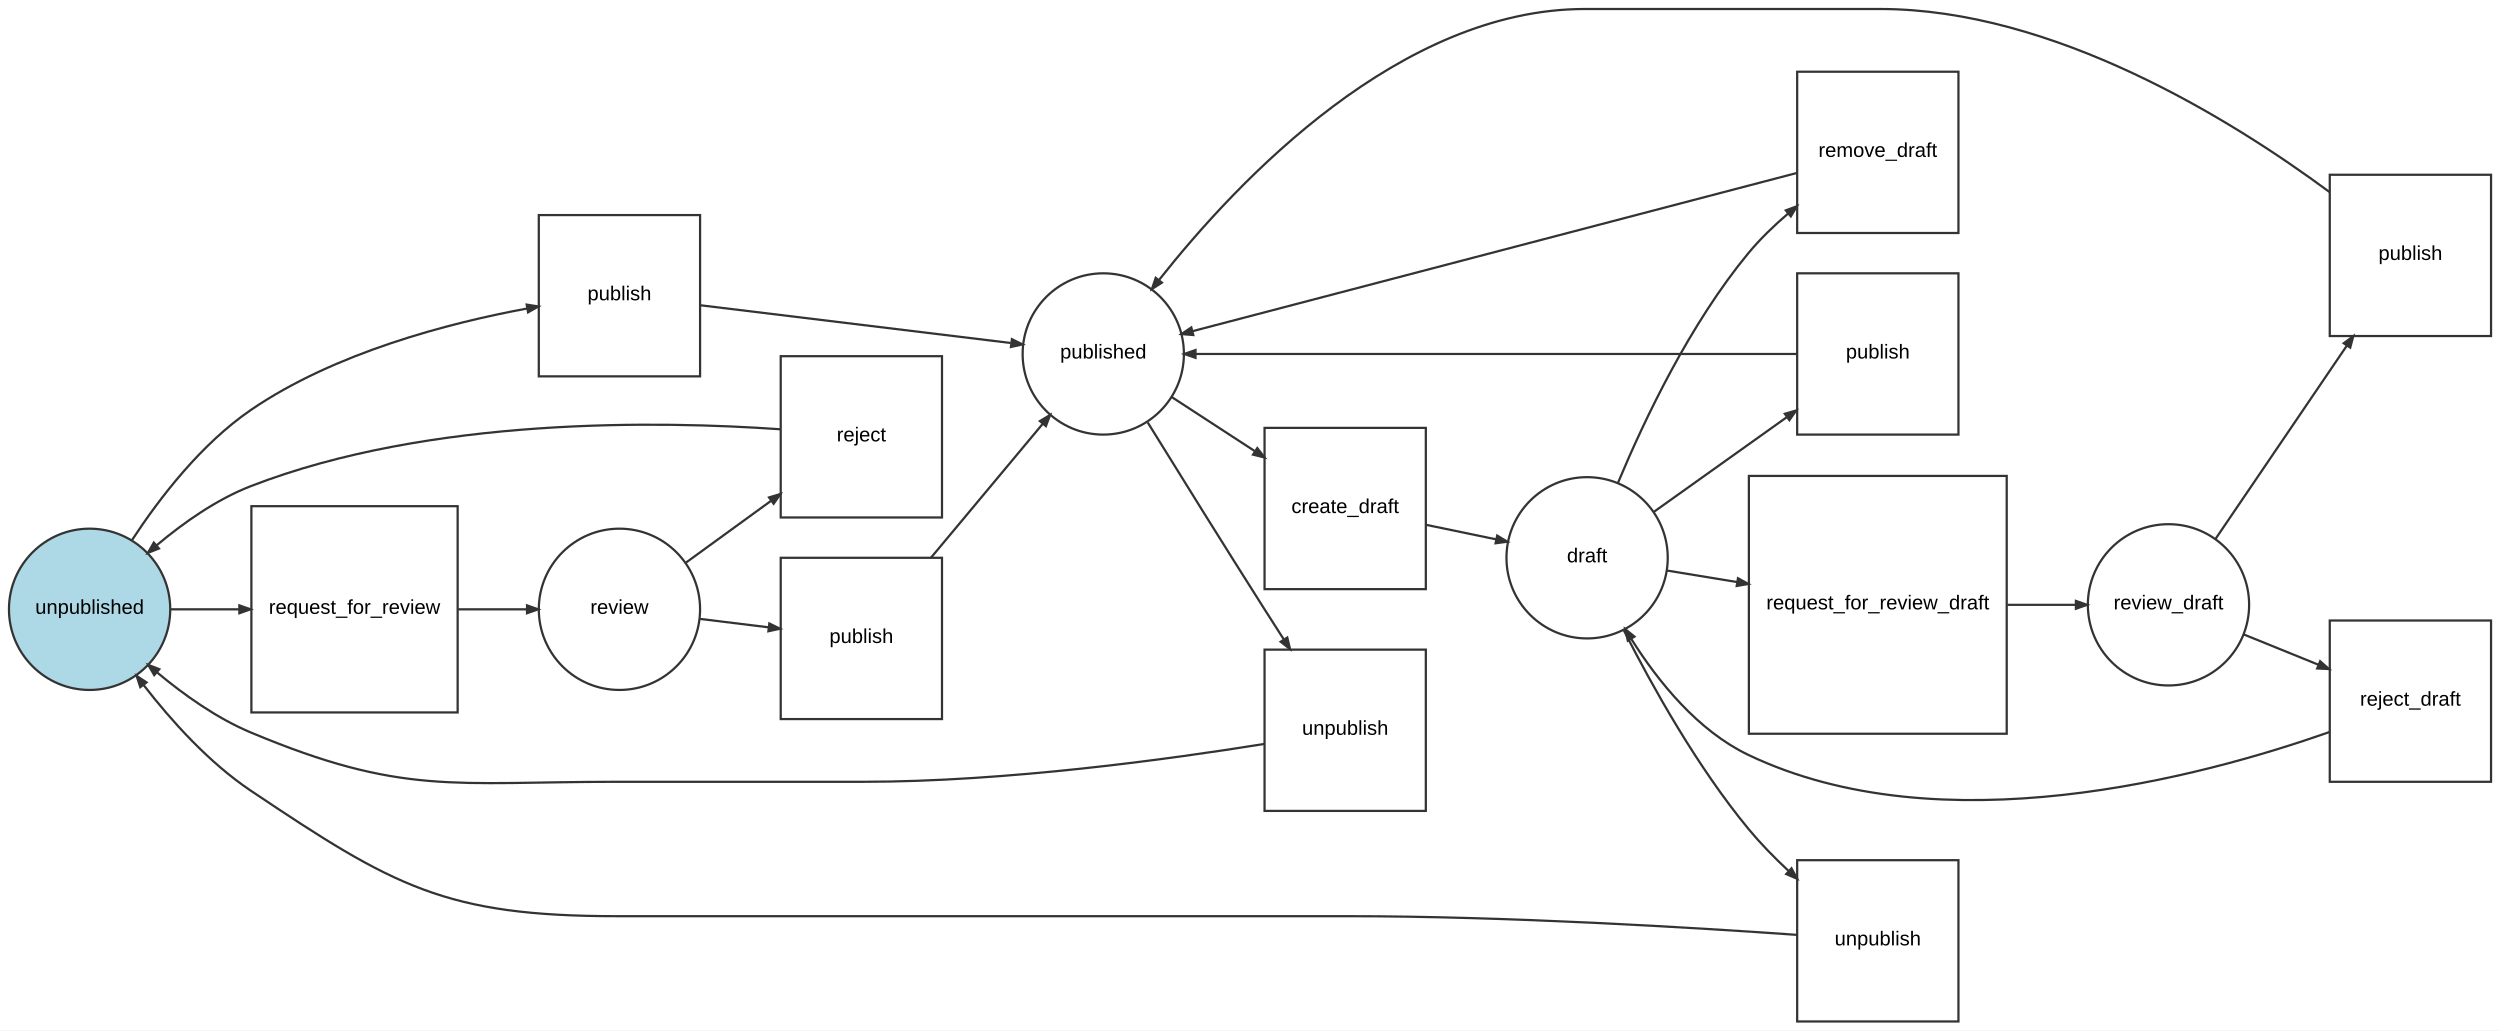
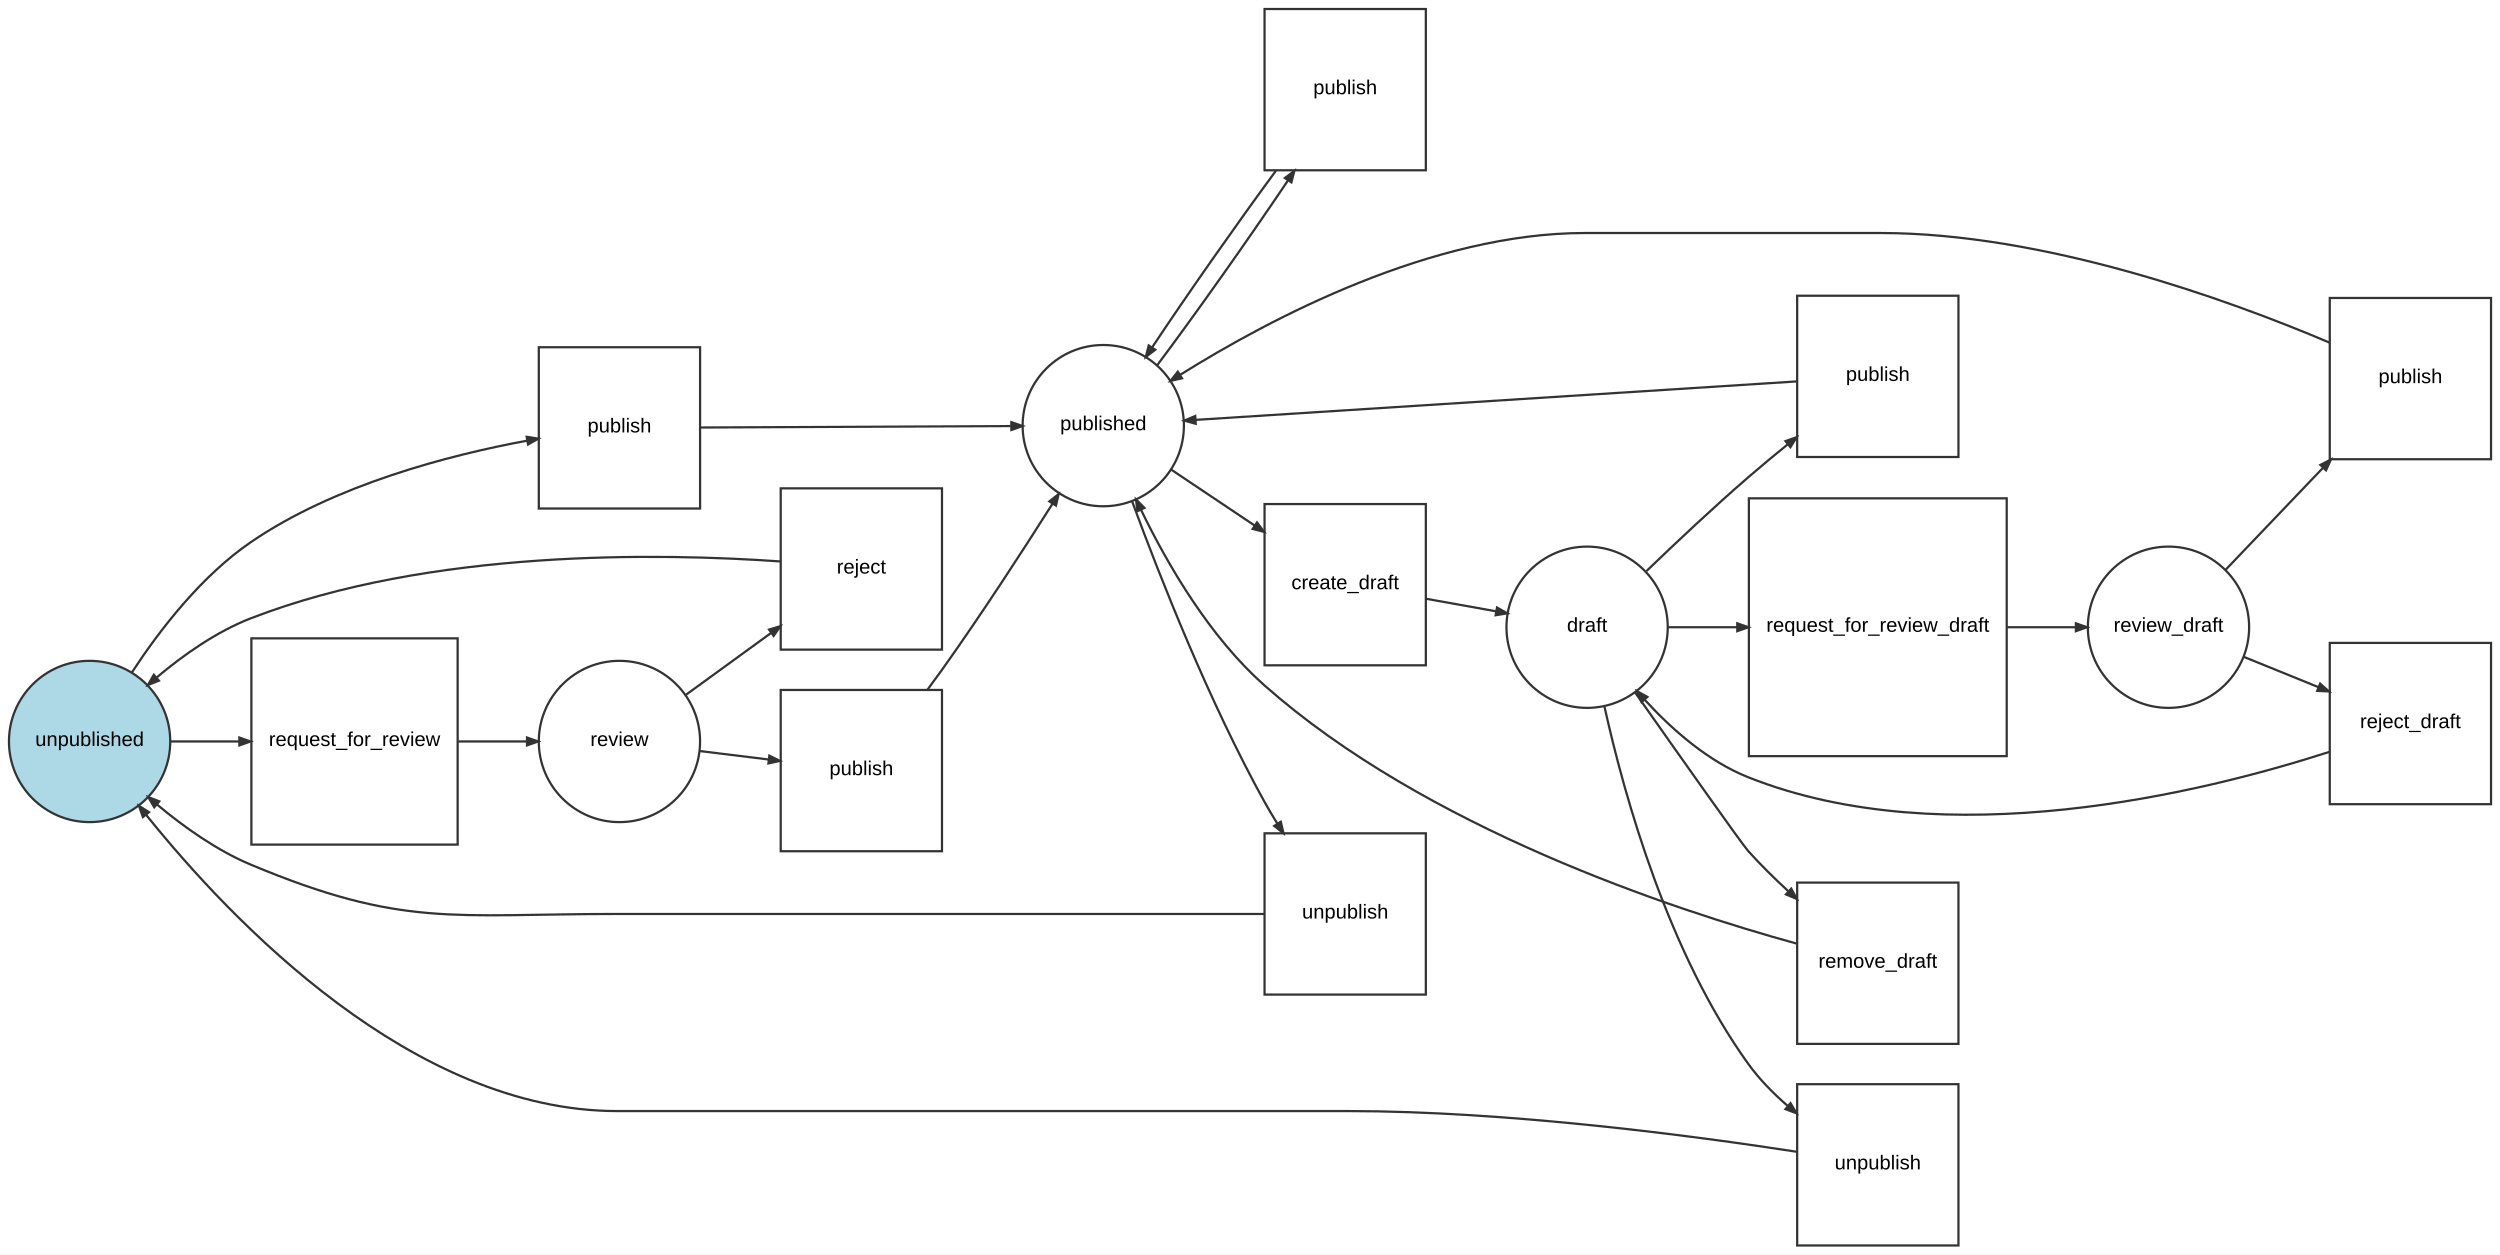
- <svg xmlns="http://www.w3.org/2000/svg" width="1116pt" height="460pt" viewBox="0.00 0.00 1116.09 460.00">
-   <g id="graph0" class="graph" transform="scale(1 1) rotate(0) translate(4 456)">
-     <polygon fill="white" stroke="transparent" points="-4,4 -4,-456 1112.09,-456 1112.09,4 -4,4" />
+ <svg xmlns="http://www.w3.org/2000/svg" width="1116pt" height="560pt" viewBox="0.00 0.00 1116.09 560.00">
+   <g id="graph0" class="graph" transform="scale(1 1) rotate(0) translate(4 556)">
+     <polygon fill="white" stroke="transparent" points="-4,4 -4,-556 1112.09,-556 1112.09,4 -4,4" />
    <g id="node1" class="node">
-       <ellipse fill="lightblue" stroke="#333333" cx="36" cy="-184" rx="36" ry="36" />
-       <text text-anchor="middle" x="36" y="-181.97" font-family="Arial" font-size="9.00">unpublished</text>
+       <ellipse fill="lightblue" stroke="#333333" cx="36" cy="-225" rx="36" ry="36" />
+       <text text-anchor="middle" x="36" y="-222.97" font-family="Arial" font-size="9.00">unpublished</text>
    </g>
    <g id="node6" class="node">
-       <polygon fill="none" stroke="#333333" points="200.31,-230.04 108.23,-230.04 108.23,-137.96 200.31,-137.96 200.31,-230.04" />
-       <text text-anchor="middle" x="154.27" y="-181.97" font-family="Arial" font-size="9.00">request_for_review</text>
+       <polygon fill="none" stroke="#333333" points="200.31,-271.04 108.23,-271.04 108.23,-178.96 200.31,-178.96 200.31,-271.04" />
+       <text text-anchor="middle" x="154.27" y="-222.97" font-family="Arial" font-size="9.00">request_for_review</text>
    </g>
    <g id="edge1" class="edge">
-       <path fill="none" stroke="#333333" d="M72.2,-184C81.85,-184 92.5,-184 102.83,-184" />
-       <polygon fill="#333333" stroke="#333333" points="102.86,-185.75 107.86,-184 102.86,-182.25 102.86,-185.75" />
+       <path fill="none" stroke="#333333" d="M72.2,-225C81.85,-225 92.5,-225 102.83,-225" />
+       <polygon fill="#333333" stroke="#333333" points="102.86,-226.75 107.86,-225 102.86,-223.25 102.86,-226.75" />
+     </g>
+     <g id="node9" class="node">
+       <polygon fill="none" stroke="#333333" points="308.54,-401 236.54,-401 236.54,-329 308.54,-329 308.54,-401" />
+       <text text-anchor="middle" x="272.54" y="-362.97" font-family="Arial" font-size="9.00">publish</text>
+     </g>
+     <g id="edge7" class="edge">
+       <path fill="none" stroke="#333333" d="M54.83,-255.76C67.43,-275.01 85.97,-298.94 108,-314 145.44,-339.6 196.3,-352.8 231.32,-359.29" />
+       <polygon fill="#333333" stroke="#333333" points="231.13,-361.03 236.36,-360.2 231.75,-357.59 231.13,-361.03" />
+     </g>
+     <g id="node2" class="node">
+       <ellipse fill="none" stroke="#333333" cx="272.54" cy="-225" rx="36" ry="36" />
+       <text text-anchor="middle" x="272.54" y="-222.97" font-family="Arial" font-size="9.00">review</text>
+     </g>
+     <g id="node7" class="node">
+       <polygon fill="none" stroke="#333333" points="416.54,-338 344.54,-338 344.54,-266 416.54,-266 416.54,-338" />
+       <text text-anchor="middle" x="380.54" y="-299.97" font-family="Arial" font-size="9.00">reject</text>
+     </g>
+     <g id="edge3" class="edge">
+       <path fill="none" stroke="#333333" d="M302.22,-245.84C313.9,-254.32 327.59,-264.26 340.18,-273.41" />
+       <polygon fill="#333333" stroke="#333333" points="339.33,-274.95 344.4,-276.48 341.38,-272.12 339.33,-274.95" />
+     </g>
+     <g id="node10" class="node">
+       <polygon fill="none" stroke="#333333" points="416.54,-248 344.54,-248 344.54,-176 416.54,-176 416.54,-248" />
+       <text text-anchor="middle" x="380.54" y="-209.97" font-family="Arial" font-size="9.00">publish</text>
+     </g>
+     <g id="edge9" class="edge">
+       <path fill="none" stroke="#333333" d="M308.54,-220.71C318.3,-219.51 328.98,-218.2 339.02,-216.97" />
+       <polygon fill="#333333" stroke="#333333" points="339.46,-218.68 344.21,-216.33 339.04,-215.2 339.46,-218.68" />
+     </g>
+     <g id="node3" class="node">
+       <ellipse fill="none" stroke="#333333" cx="488.54" cy="-366" rx="36" ry="36" />
+       <text text-anchor="middle" x="488.54" y="-363.97" font-family="Arial" font-size="9.00">published</text>
    </g>
    <g id="node8" class="node">
-       <polygon fill="none" stroke="#333333" points="308.54,-360 236.54,-360 236.54,-288 308.54,-288 308.54,-360" />
-       <text text-anchor="middle" x="272.54" y="-321.97" font-family="Arial" font-size="9.00">publish</text>
+       <polygon fill="none" stroke="#333333" points="632.54,-552 560.54,-552 560.54,-480 632.54,-480 632.54,-552" />
+       <text text-anchor="middle" x="596.54" y="-513.97" font-family="Arial" font-size="9.00">publish</text>
    </g>
    <g id="edge5" class="edge">
-       <path fill="none" stroke="#333333" d="M54.83,-214.76C67.43,-234.01 85.97,-257.94 108,-273 145.44,-298.6 196.3,-311.8 231.32,-318.29" />
-       <polygon fill="#333333" stroke="#333333" points="231.13,-320.03 236.36,-319.2 231.75,-316.59 231.13,-320.03" />
+       <path fill="none" stroke="#333333" d="M512.54,-392.87C529.75,-415.84 553.25,-449.06 570.86,-475.26" />
+       <polygon fill="#333333" stroke="#333333" points="569.62,-476.56 573.85,-479.74 572.52,-474.61 569.62,-476.56" />
    </g>
-     <g id="node2" class="node">
-       <ellipse fill="none" stroke="#333333" cx="272.54" cy="-184" rx="36" ry="36" />
-       <text text-anchor="middle" x="272.54" y="-181.97" font-family="Arial" font-size="9.00">review</text>
+     <g id="node13" class="node">
+       <polygon fill="none" stroke="#333333" points="632.54,-184 560.54,-184 560.54,-112 632.54,-112 632.54,-184" />
+       <text text-anchor="middle" x="596.54" y="-145.97" font-family="Arial" font-size="9.00">unpublish</text>
    </g>
-     <g id="node7" class="node">
-       <polygon fill="none" stroke="#333333" points="416.54,-297 344.54,-297 344.54,-225 416.54,-225 416.54,-297" />
-       <text text-anchor="middle" x="380.54" y="-258.97" font-family="Arial" font-size="9.00">reject</text>
+     <g id="edge15" class="edge">
+       <path fill="none" stroke="#333333" d="M501.42,-332.19C514.14,-297.56 535.86,-242.61 560.54,-198 562.3,-194.81 564.22,-191.58 566.23,-188.37" />
+       <polygon fill="#333333" stroke="#333333" points="567.79,-189.17 569.01,-184.02 564.84,-187.29 567.79,-189.17" />
    </g>
-     <g id="edge3" class="edge">
-       <path fill="none" stroke="#333333" d="M302.22,-204.84C313.9,-213.32 327.59,-223.26 340.18,-232.41" />
-       <polygon fill="#333333" stroke="#333333" points="339.33,-233.95 344.4,-235.48 341.38,-231.12 339.33,-233.95" />
+     <g id="node15" class="node">
+       <polygon fill="none" stroke="#333333" points="632.54,-331 560.54,-331 560.54,-259 632.54,-259 632.54,-331" />
+       <text text-anchor="middle" x="596.54" y="-292.97" font-family="Arial" font-size="9.00">create_draft</text>
    </g>
-     <g id="node9" class="node">
-       <polygon fill="none" stroke="#333333" points="416.54,-207 344.54,-207 344.54,-135 416.54,-135 416.54,-207" />
-       <text text-anchor="middle" x="380.54" y="-168.97" font-family="Arial" font-size="9.00">publish</text>
+     <g id="edge19" class="edge">
+       <path fill="none" stroke="#333333" d="M518.79,-346.41C530.35,-338.67 543.81,-329.65 556.2,-321.35" />
+       <polygon fill="#333333" stroke="#333333" points="557.18,-322.8 560.36,-318.56 555.23,-319.89 557.18,-322.8" />
    </g>
-     <g id="edge7" class="edge">
-       <path fill="none" stroke="#333333" d="M308.54,-179.71C318.3,-178.51 328.98,-177.2 339.02,-175.97" />
-       <polygon fill="#333333" stroke="#333333" points="339.46,-177.68 344.21,-175.33 339.04,-174.2 339.46,-177.68" />
+     <g id="node4" class="node">
+       <ellipse fill="none" stroke="#333333" cx="704.54" cy="-276" rx="36" ry="36" />
+       <text text-anchor="middle" x="704.54" y="-273.97" font-family="Arial" font-size="9.00">draft</text>
    </g>
-     <g id="node3" class="node">
-       <ellipse fill="none" stroke="#333333" cx="488.54" cy="-298" rx="36" ry="36" />
-       <text text-anchor="middle" x="488.54" y="-295.97" font-family="Arial" font-size="9.00">published</text>
+     <g id="node11" class="node">
+       <polygon fill="none" stroke="#333333" points="870.32,-424 798.32,-424 798.32,-352 870.32,-352 870.32,-424" />
+       <text text-anchor="middle" x="834.32" y="-385.97" font-family="Arial" font-size="9.00">publish</text>
    </g>
-     <g id="node12" class="node">
-       <polygon fill="none" stroke="#333333" points="632.54,-166 560.54,-166 560.54,-94 632.54,-94 632.54,-166" />
-       <text text-anchor="middle" x="596.54" y="-127.97" font-family="Arial" font-size="9.00">unpublish</text>
-     </g>
-     <g id="edge13" class="edge">
-       <path fill="none" stroke="#333333" d="M508.38,-267.42C522.6,-244.42 542.66,-212.14 560.54,-184 563.28,-179.69 566.16,-175.19 569.04,-170.71" />
-       <polygon fill="#333333" stroke="#333333" points="570.68,-171.4 571.92,-166.25 567.74,-169.51 570.68,-171.4" />
+     <g id="edge11" class="edge">
+       <path fill="none" stroke="#333333" d="M731.01,-301.05C744.32,-313.88 761.03,-329.58 776.54,-343 782.1,-347.81 788.09,-352.78 794.01,-357.57" />
+       <polygon fill="#333333" stroke="#333333" points="793.11,-359.09 798.1,-360.86 795.3,-356.36 793.11,-359.09" />
    </g>
    <g id="node14" class="node">
-       <polygon fill="none" stroke="#333333" points="632.54,-265 560.54,-265 560.54,-193 632.54,-193 632.54,-265" />
-       <text text-anchor="middle" x="596.54" y="-226.97" font-family="Arial" font-size="9.00">create_draft</text>
-     </g>
-     <g id="edge17" class="edge">
-       <path fill="none" stroke="#333333" d="M519.07,-278.78C530.52,-271.32 543.82,-262.67 556.07,-254.69" />
-       <polygon fill="#333333" stroke="#333333" points="557.3,-255.98 560.54,-251.79 555.39,-253.05 557.3,-255.98" />
-     </g>
-     <g id="node4" class="node">
-       <ellipse fill="none" stroke="#333333" cx="704.54" cy="-207" rx="36" ry="36" />
-       <text text-anchor="middle" x="704.54" y="-204.97" font-family="Arial" font-size="9.00">draft</text>
-     </g>
-     <g id="node10" class="node">
-       <polygon fill="none" stroke="#333333" points="870.32,-334 798.32,-334 798.32,-262 870.32,-262 870.32,-334" />
-       <text text-anchor="middle" x="834.32" y="-295.97" font-family="Arial" font-size="9.00">publish</text>
-     </g>
-     <g id="edge9" class="edge">
-       <path fill="none" stroke="#333333" d="M734.22,-227.42C751.73,-239.89 774.37,-256.02 793.59,-269.71" />
-       <polygon fill="#333333" stroke="#333333" points="792.81,-271.3 797.89,-272.77 794.84,-268.45 792.81,-271.3" />
-     </g>
-     <g id="node13" class="node">
      <polygon fill="none" stroke="#333333" points="870.32,-72 798.32,-72 798.32,0 870.32,0 870.32,-72" />
      <text text-anchor="middle" x="834.32" y="-33.97" font-family="Arial" font-size="9.00">unpublish</text>
    </g>
-     <g id="edge15" class="edge">
-       <path fill="none" stroke="#333333" d="M720.93,-174.63C733.86,-149.17 753.83,-113.53 776.54,-86 781.87,-79.54 788.07,-73.19 794.37,-67.31" />
-       <polygon fill="#333333" stroke="#333333" points="795.79,-68.38 798.3,-63.71 793.43,-65.8 795.79,-68.38" />
-     </g>
-     <g id="node15" class="node">
-       <polygon fill="none" stroke="#333333" points="870.32,-424 798.32,-424 798.32,-352 870.32,-352 870.32,-424" />
-       <text text-anchor="middle" x="834.32" y="-385.97" font-family="Arial" font-size="9.00">remove_draft</text>
-     </g>
-     <g id="edge19" class="edge">
-       <path fill="none" stroke="#333333" d="M718.28,-240.36C730.42,-269.43 750.66,-311.7 776.54,-343 781.72,-349.26 787.9,-355.23 794.24,-360.65" />
-       <polygon fill="#333333" stroke="#333333" points="793.25,-362.1 798.21,-363.95 795.49,-359.41 793.25,-362.1" />
+     <g id="edge17" class="edge">
+       <path fill="none" stroke="#333333" d="M712.31,-240.49C721.5,-199.14 741.02,-130.24 776.54,-81 781.41,-74.24 787.57,-67.97 794.01,-62.38" />
+       <polygon fill="#333333" stroke="#333333" points="795.35,-63.54 798.05,-58.99 793.1,-60.86 795.35,-63.54" />
    </g>
    <g id="node16" class="node">
-       <polygon fill="none" stroke="#333333" points="891.87,-243.55 776.76,-243.55 776.76,-128.45 891.87,-128.45 891.87,-243.55" />
-       <text text-anchor="middle" x="834.32" y="-183.97" font-family="Arial" font-size="9.00">request_for_review_draft</text>
+       <polygon fill="none" stroke="#333333" points="870.32,-162 798.32,-162 798.32,-90 870.32,-90 870.32,-162" />
+       <text text-anchor="middle" x="834.32" y="-123.97" font-family="Arial" font-size="9.00">remove_draft</text>
    </g>
    <g id="edge21" class="edge">
-       <path fill="none" stroke="#333333" d="M740.12,-201.32C749.86,-199.72 760.76,-197.92 771.58,-196.15" />
-       <polygon fill="#333333" stroke="#333333" points="771.89,-197.87 776.54,-195.33 771.33,-194.41 771.89,-197.87" />
+       <path fill="none" stroke="#333333" d="M726.06,-246.75C745.99,-218.4 773.65,-179.2 776.54,-176 782,-169.94 788.15,-163.87 794.34,-158.17" />
+       <polygon fill="#333333" stroke="#333333" points="795.67,-159.32 798.19,-154.66 793.31,-156.73 795.67,-159.32" />
+     </g>
+     <g id="node17" class="node">
+       <polygon fill="none" stroke="#333333" points="891.87,-333.55 776.76,-333.55 776.76,-218.45 891.87,-218.45 891.87,-333.55" />
+       <text text-anchor="middle" x="834.32" y="-273.97" font-family="Arial" font-size="9.00">request_for_review_draft</text>
+     </g>
+     <g id="edge23" class="edge">
+       <path fill="none" stroke="#333333" d="M740.79,-276C750.32,-276 760.91,-276 771.43,-276" />
+       <polygon fill="#333333" stroke="#333333" points="771.58,-277.75 776.58,-276 771.58,-274.25 771.58,-277.75" />
    </g>
    <g id="node5" class="node">
-       <ellipse fill="none" stroke="#333333" cx="964.09" cy="-186" rx="36" ry="36" />
-       <text text-anchor="middle" x="964.09" y="-183.97" font-family="Arial" font-size="9.00">review_draft</text>
+       <ellipse fill="none" stroke="#333333" cx="964.09" cy="-276" rx="36" ry="36" />
+       <text text-anchor="middle" x="964.09" y="-273.97" font-family="Arial" font-size="9.00">review_draft</text>
    </g>
-     <g id="node11" class="node">
-       <polygon fill="none" stroke="#333333" points="1108.09,-378 1036.09,-378 1036.09,-306 1108.09,-306 1108.09,-378" />
-       <text text-anchor="middle" x="1072.09" y="-339.97" font-family="Arial" font-size="9.00">publish</text>
+     <g id="node12" class="node">
+       <polygon fill="none" stroke="#333333" points="1108.09,-423 1036.09,-423 1036.09,-351 1108.09,-351 1108.09,-423" />
+       <text text-anchor="middle" x="1072.09" y="-384.97" font-family="Arial" font-size="9.00">publish</text>
    </g>
-     <g id="edge11" class="edge">
-       <path fill="none" stroke="#333333" d="M985.03,-215.34C1001.6,-239.72 1025.34,-274.66 1043.69,-301.67" />
-       <polygon fill="#333333" stroke="#333333" points="1042.33,-302.78 1046.59,-305.93 1045.22,-300.81 1042.33,-302.78" />
+     <g id="edge13" class="edge">
+       <path fill="none" stroke="#333333" d="M989.68,-301.74C1002.53,-315.21 1018.55,-331.98 1032.98,-347.08" />
+       <polygon fill="#333333" stroke="#333333" points="1031.89,-348.48 1036.6,-350.88 1034.42,-346.06 1031.89,-348.48" />
    </g>
-     <g id="node17" class="node">
-       <polygon fill="none" stroke="#333333" points="1108.09,-179 1036.09,-179 1036.09,-107 1108.09,-107 1108.09,-179" />
-       <text text-anchor="middle" x="1072.09" y="-140.97" font-family="Arial" font-size="9.00">reject_draft</text>
+     <g id="node18" class="node">
+       <polygon fill="none" stroke="#333333" points="1108.09,-269 1036.09,-269 1036.09,-197 1108.09,-197 1108.09,-269" />
+       <text text-anchor="middle" x="1072.09" y="-230.97" font-family="Arial" font-size="9.00">reject_draft</text>
    </g>
-     <g id="edge23" class="edge">
-       <path fill="none" stroke="#333333" d="M997.76,-172.75C1008.3,-168.47 1020.1,-163.68 1031.11,-159.22" />
-       <polygon fill="#333333" stroke="#333333" points="1031.79,-160.83 1035.77,-157.33 1030.48,-157.59 1031.79,-160.83" />
+     <g id="edge25" class="edge">
+       <path fill="none" stroke="#333333" d="M997.76,-262.75C1008.3,-258.47 1020.1,-253.68 1031.11,-249.22" />
+       <polygon fill="#333333" stroke="#333333" points="1031.79,-250.83 1035.77,-247.33 1030.48,-247.59 1031.79,-250.83" />
    </g>
    <g id="edge2" class="edge">
-       <path fill="none" stroke="#333333" d="M200.56,-184C210.66,-184 221.3,-184 231.18,-184" />
-       <polygon fill="#333333" stroke="#333333" points="231.28,-185.75 236.28,-184 231.28,-182.25 231.28,-185.75" />
+       <path fill="none" stroke="#333333" d="M200.56,-225C210.66,-225 221.3,-225 231.18,-225" />
+       <polygon fill="#333333" stroke="#333333" points="231.28,-226.75 236.28,-225 231.28,-223.25 231.28,-226.75" />
    </g>
    <g id="edge4" class="edge">
-       <path fill="none" stroke="#333333" d="M344.27,-264.38C291.07,-268.12 188.04,-270.04 108,-239 92.72,-233.07 78.02,-222.74 65.99,-212.62" />
-       <polygon fill="#333333" stroke="#333333" points="66.95,-211.14 62.02,-209.2 64.67,-213.79 66.95,-211.14" />
+       <path fill="none" stroke="#333333" d="M344.27,-305.38C291.07,-309.12 188.04,-311.04 108,-280 92.72,-274.07 78.02,-263.74 65.99,-253.62" />
+       <polygon fill="#333333" stroke="#333333" points="66.95,-252.14 62.02,-250.2 64.67,-254.79 66.95,-252.14" />
    </g>
    <g id="edge6" class="edge">
-       <path fill="none" stroke="#333333" d="M308.88,-319.71C346.94,-315.08 407.39,-307.74 447.26,-302.89" />
-       <polygon fill="#333333" stroke="#333333" points="447.75,-304.6 452.5,-302.26 447.33,-301.12 447.75,-304.6" />
+       <path fill="none" stroke="#333333" d="M565.62,-479.8C548,-455.85 526.15,-424.71 510.39,-401" />
+       <polygon fill="#333333" stroke="#333333" points="511.74,-399.87 507.52,-396.66 508.82,-401.8 511.74,-399.87" />
    </g>
    <g id="edge8" class="edge">
-       <path fill="none" stroke="#333333" d="M411.63,-207.05C427.34,-225.87 446.37,-248.67 461.44,-266.73" />
-       <polygon fill="#333333" stroke="#333333" points="460.24,-268.03 464.79,-270.75 462.93,-265.79 460.24,-268.03" />
+       <path fill="none" stroke="#333333" d="M308.88,-365.17C346.94,-365.34 407.39,-365.63 447.26,-365.81" />
+       <polygon fill="#333333" stroke="#333333" points="447.5,-367.56 452.5,-365.84 447.51,-364.06 447.5,-367.56" />
    </g>
    <g id="edge10" class="edge">
-       <path fill="none" stroke="#333333" d="M798.19,-298C733.93,-298 597.82,-298 529.88,-298" />
-       <polygon fill="#333333" stroke="#333333" points="529.71,-296.25 524.71,-298 529.71,-299.75 529.71,-296.25" />
+       <path fill="none" stroke="#333333" d="M410.08,-248.15C412.29,-251.12 414.47,-254.1 416.54,-257 433.87,-281.31 452.23,-309.58 465.94,-331.23" />
+       <polygon fill="#333333" stroke="#333333" points="464.47,-332.18 468.62,-335.47 467.43,-330.31 464.47,-332.18" />
    </g>
    <g id="edge12" class="edge">
-       <path fill="none" stroke="#333333" d="M1035.92,-370.33C991.81,-402.92 912.56,-452 835.32,-452 703.54,-452 703.54,-452 703.54,-452 621.34,-452 549.16,-376.22 513.39,-330.98" />
-       <polygon fill="#333333" stroke="#333333" points="514.71,-329.83 510.25,-326.97 511.95,-331.98 514.71,-329.83" />
+       <path fill="none" stroke="#333333" d="M798.19,-385.75C733.93,-381.64 597.82,-372.93 529.88,-368.58" />
+       <polygon fill="#333333" stroke="#333333" points="529.82,-366.82 524.71,-368.25 529.59,-370.32 529.82,-366.82" />
    </g>
    <g id="edge14" class="edge">
-       <path fill="none" stroke="#333333" d="M560.45,-123.9C518.16,-117.08 444.88,-107 381.54,-107 271.54,-107 271.54,-107 271.54,-107 198.2,-107 175.65,-100.68 108,-129 92.88,-135.33 78.21,-145.73 66.16,-155.8" />
-       <polygon fill="#333333" stroke="#333333" points="64.85,-154.62 62.18,-159.19 67.12,-157.28 64.85,-154.62" />
+       <path fill="none" stroke="#333333" d="M1035.98,-403.07C990.62,-422.32 908.77,-452 835.32,-452 703.54,-452 703.54,-452 703.54,-452 635.55,-452 563.6,-414.16 522.85,-388.68" />
+       <polygon fill="#333333" stroke="#333333" points="523.69,-387.14 518.53,-385.95 521.82,-390.1 523.69,-387.14" />
    </g>
    <g id="edge16" class="edge">
-       <path fill="none" stroke="#333333" d="M798.19,-38.66C752.14,-41.92 668.84,-47 597.54,-47 271.54,-47 271.54,-47 271.54,-47 194.71,-47 171.82,-60.22 108,-103 89.38,-115.48 72.64,-134.02 60.09,-150.22" />
-       <polygon fill="#333333" stroke="#333333" points="58.63,-149.25 56.99,-154.29 61.42,-151.37 58.63,-149.25" />
+       <path fill="none" stroke="#333333" d="M560.32,-148C517.91,-148 444.51,-148 381.54,-148 271.54,-148 271.54,-148 271.54,-148 198.2,-148 175.65,-141.68 108,-170 92.88,-176.33 78.21,-186.73 66.16,-196.8" />
+       <polygon fill="#333333" stroke="#333333" points="64.85,-195.62 62.18,-200.19 67.12,-198.28 64.85,-195.62" />
    </g>
    <g id="edge18" class="edge">
-       <path fill="none" stroke="#333333" d="M632.54,-221.74C642.6,-219.65 653.63,-217.36 663.94,-215.22" />
-       <polygon fill="#333333" stroke="#333333" points="664.4,-216.91 668.94,-214.18 663.68,-213.48 664.4,-216.91" />
+       <path fill="none" stroke="#333333" d="M798.28,-41.81C752.33,-48.91 669.13,-60 597.54,-60 271.54,-60 271.54,-60 271.54,-60 180.5,-60 99.85,-144.19 61.2,-192.29" />
+       <polygon fill="#333333" stroke="#333333" points="59.79,-191.26 58.04,-196.26 62.53,-193.44 59.79,-191.26" />
    </g>
    <g id="edge20" class="edge">
-       <path fill="none" stroke="#333333" d="M798.13,-378.79C733.43,-361.85 596.04,-325.88 528.57,-308.22" />
-       <polygon fill="#333333" stroke="#333333" points="528.72,-306.45 523.44,-306.88 527.84,-309.84 528.72,-306.45" />
+       <path fill="none" stroke="#333333" d="M632.54,-288.73C642.6,-286.92 653.63,-284.95 663.94,-283.1" />
+       <polygon fill="#333333" stroke="#333333" points="664.32,-284.81 668.94,-282.2 663.71,-281.36 664.32,-284.81" />
    </g>
    <g id="edge22" class="edge">
-       <path fill="none" stroke="#333333" d="M892.11,-186C902.44,-186 913.02,-186 922.75,-186" />
-       <polygon fill="#333333" stroke="#333333" points="922.76,-187.75 927.76,-186 922.76,-184.25 922.76,-187.75" />
+       <path fill="none" stroke="#333333" d="M798.19,-134.74C742.38,-150.08 632.44,-186.42 560.54,-250 536.15,-271.57 517.43,-303.57 505.35,-328.5" />
+       <polygon fill="#333333" stroke="#333333" points="503.75,-327.8 503.17,-333.06 506.91,-329.3 503.75,-327.8" />
    </g>
    <g id="edge24" class="edge">
-       <path fill="none" stroke="#333333" d="M1035.92,-129.2C978.49,-108.99 862.41,-77.95 776.54,-119 753.98,-129.78 736.3,-151.62 724.22,-170.84" />
-       <polygon fill="#333333" stroke="#333333" points="722.7,-169.98 721.57,-175.15 725.68,-171.81 722.7,-169.98" />
+       <path fill="none" stroke="#333333" d="M892.11,-276C902.44,-276 913.02,-276 922.75,-276" />
+       <polygon fill="#333333" stroke="#333333" points="922.76,-277.75 927.76,-276 922.76,-274.25 922.76,-277.75" />
+     </g>
+     <g id="edge26" class="edge">
+       <path fill="none" stroke="#333333" d="M1036.05,-220.4C979.29,-202.09 864.75,-173.95 776.54,-209 758.54,-216.15 742.47,-230.26 730.18,-243.7" />
+       <polygon fill="#333333" stroke="#333333" points="728.85,-242.57 726.82,-247.47 731.46,-244.9 728.85,-242.57" />
    </g>
  </g>
</svg>
